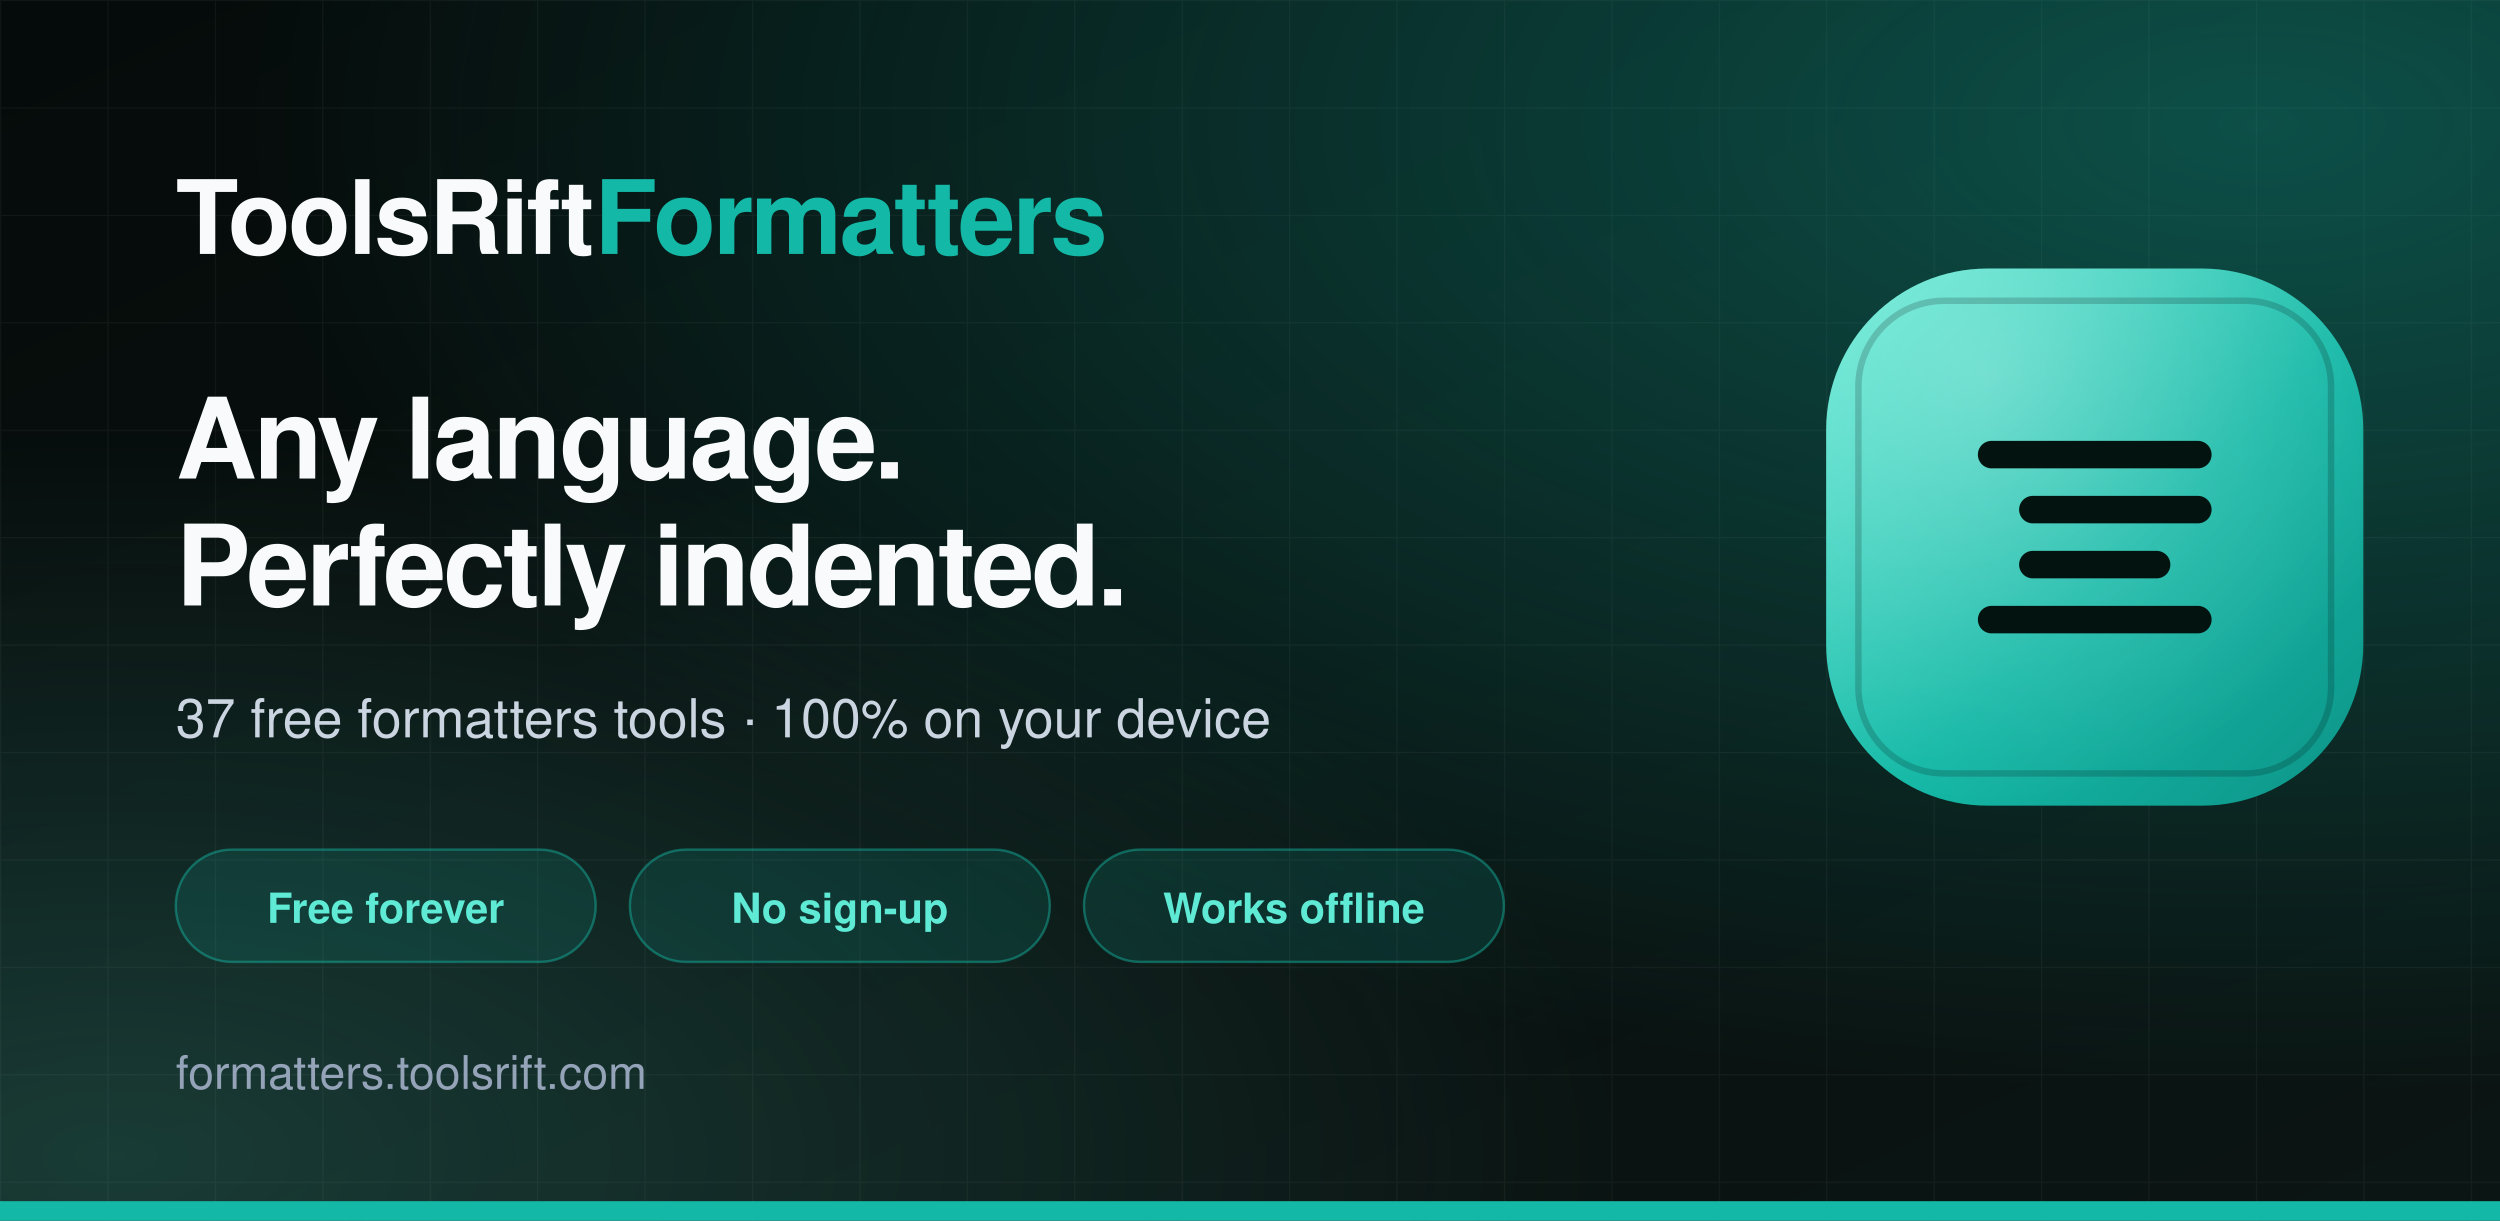
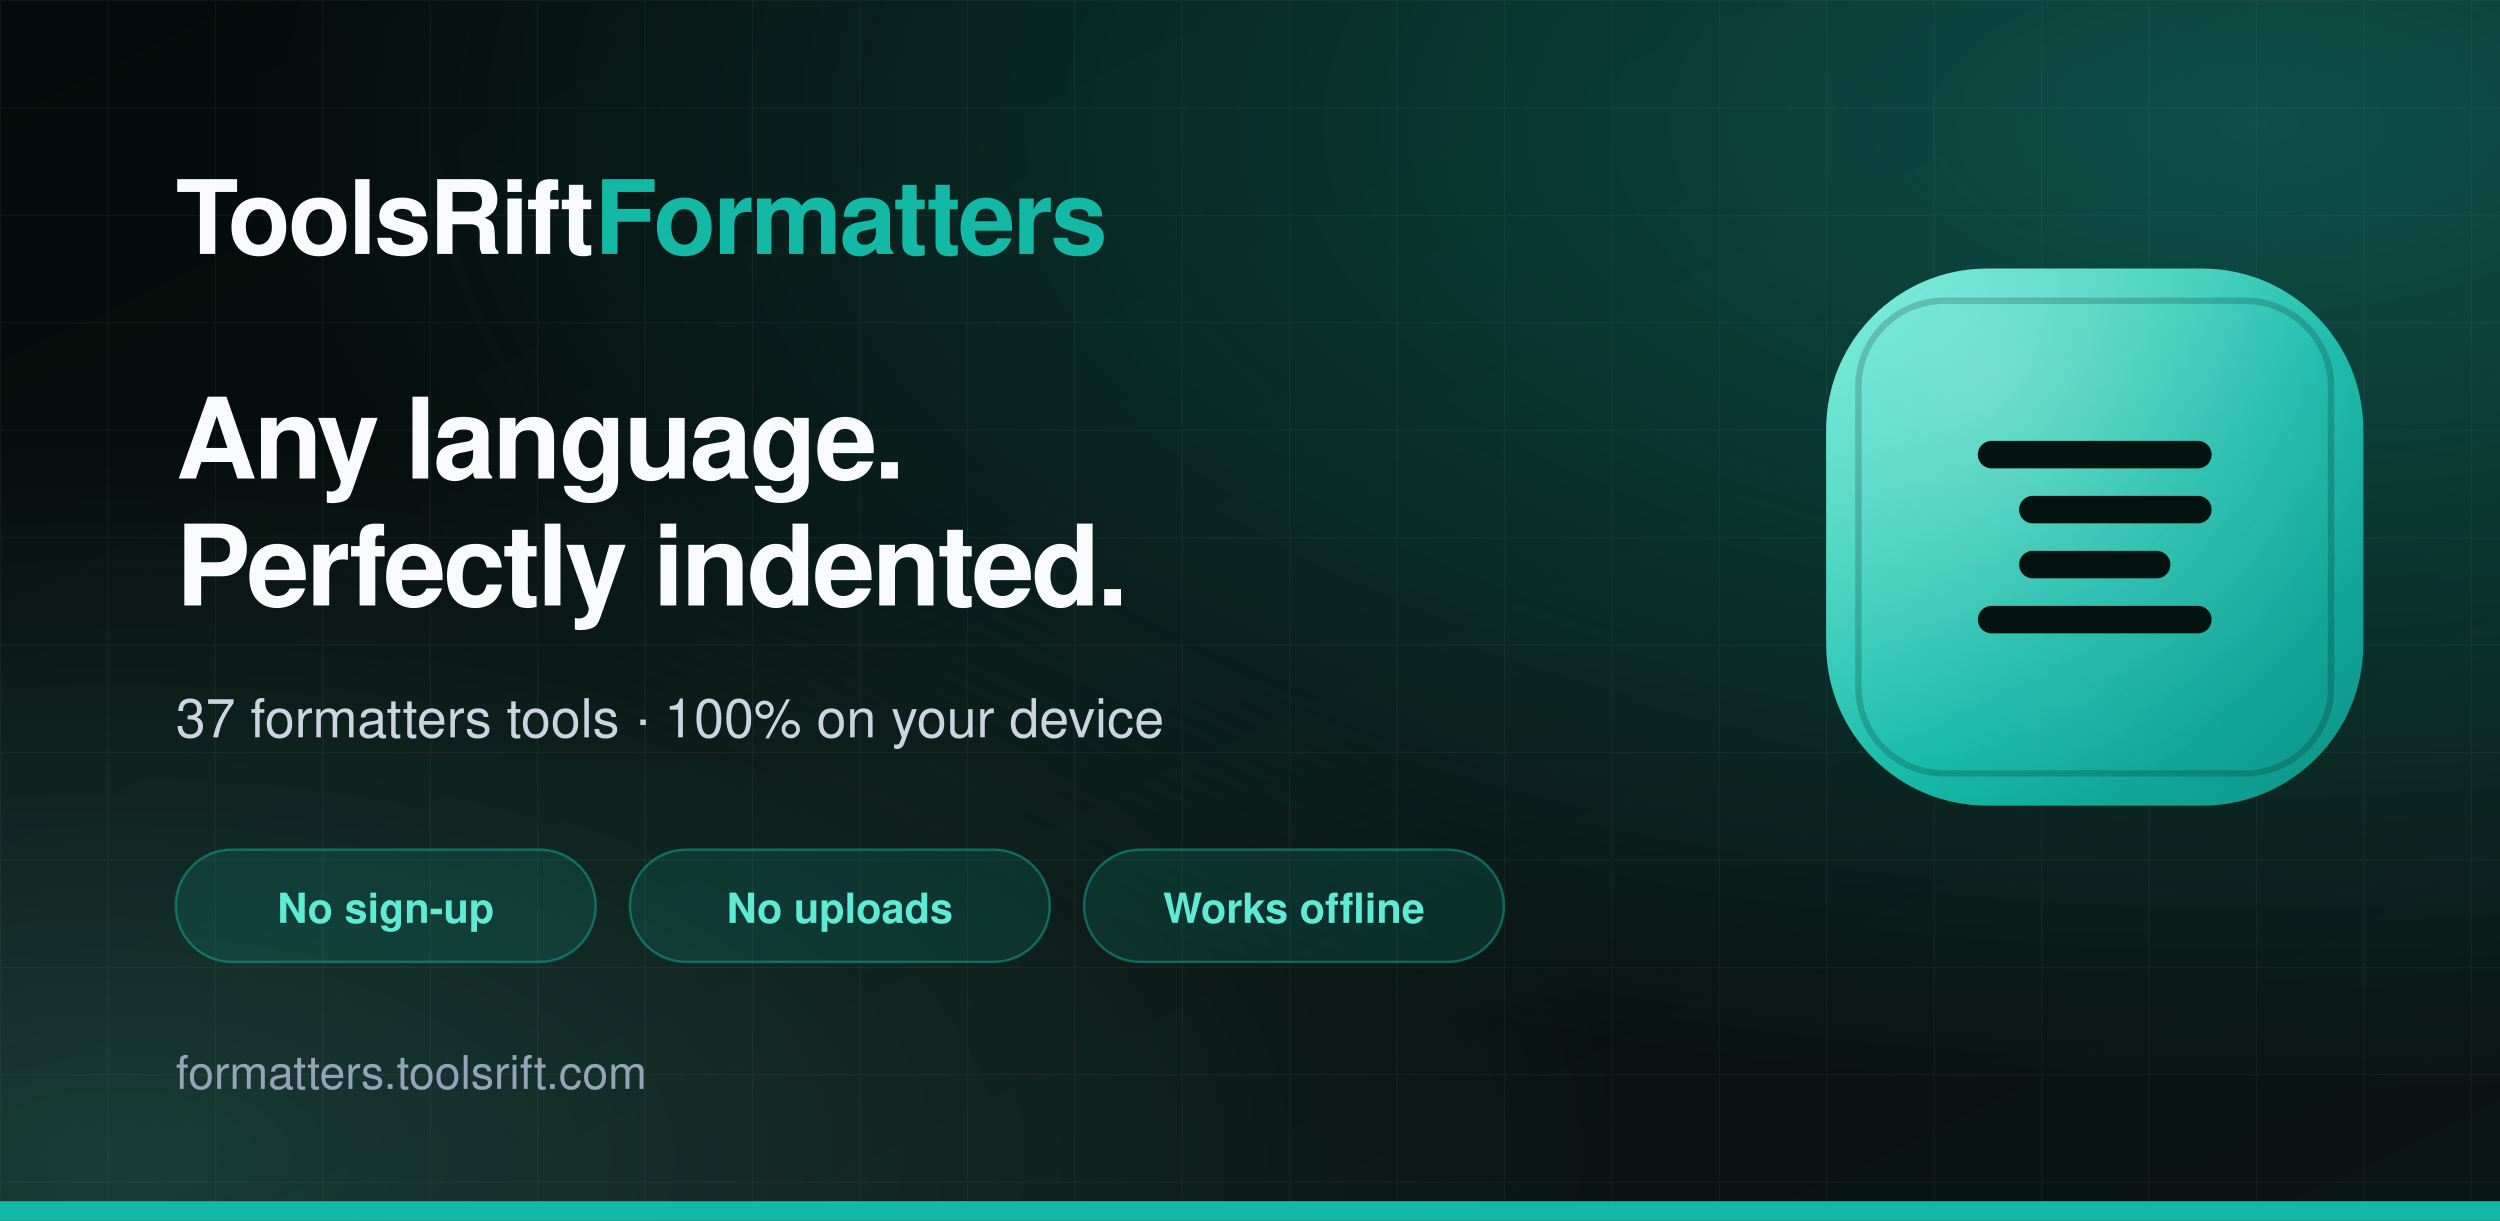
<svg xmlns="http://www.w3.org/2000/svg" viewBox="0 0 1024 500" width="1024" height="500">
  <defs>
    <linearGradient id="fbg" x1="0" y1="0" x2="1" y2="1">
      <stop offset="0" stop-color="#050B0A" />
      <stop offset="1" stop-color="#0B1513" />
    </linearGradient>
    <radialGradient id="fglow" cx="0.9" cy="0.1" r="0.8">
      <stop offset="0" stop-color="#14B8A6" stop-opacity="0.38" />
      <stop offset="1" stop-color="#14B8A6" stop-opacity="0" />
    </radialGradient>
    <radialGradient id="fglow2" cx="0.05" cy="0.95" r="0.6">
      <stop offset="0" stop-color="#5EEAD4" stop-opacity="0.2" />
      <stop offset="1" stop-color="#5EEAD4" stop-opacity="0" />
    </radialGradient>
    <pattern id="fgrid" width="44" height="44" patternUnits="userSpaceOnUse">
      <path d="M44 0H0v44" fill="none" stroke="#fff" stroke-opacity="0.045" />
    </pattern>
  </defs>
  <rect width="1024" height="500" fill="url(#fbg)" />
  <rect width="1024" height="500" fill="url(#fgrid)" />
  <rect width="1024" height="500" fill="url(#fglow)" />
  <rect width="1024" height="500" fill="url(#fglow2)" />
  <g transform="translate(748 110)">
    <defs>
      <linearGradient id="fg-g" x1="0" y1="0" x2="1" y2="1">
        <stop offset="0" stop-color="#5EEAD4" />
        <stop offset="0.55" stop-color="#14B8A6" />
        <stop offset="1" stop-color="#0D9488" />
      </linearGradient>
      <radialGradient id="fg-hl" cx="0.3" cy="0.2" r="0.8">
        <stop offset="0" stop-color="#fff" stop-opacity="0.28" />
        <stop offset="1" stop-color="#fff" stop-opacity="0" />
      </radialGradient>
      <clipPath id="fg-c">
        <rect width="220" height="220" rx="66.0" />
      </clipPath>
    </defs>
    <g clip-path="url(#fg-c)">
      <rect width="220" height="220" fill="url(#fg-g)" />
      <rect width="220" height="220" fill="url(#fg-hl)" />
      <rect x="13.2" y="13.2" width="193.6" height="193.6" rx="35.2" fill="none" stroke="#050B0A" stroke-opacity="0.18" stroke-width="2.64" />
    </g>
    <g transform="translate(39.60 39.60) scale(1.408)" color="#03130F">
      <path d="M20 26h60M32 42h48M32 58h36M20 74h60" fill="none" stroke="currentColor" stroke-width="8" stroke-linecap="round" stroke-linejoin="round" />
    </g>
  </g>
  <text x="72" y="104" font-family="Sora, 'Segoe UI', system-ui, -apple-system, Helvetica, Arial, sans-serif" font-weight="800" font-size="42" letter-spacing="-1" fill="#F8FAFC">ToolsRift<tspan fill="#14B8A6"> Formatters</tspan>
  </text>
  <text x="72" y="196" font-family="Sora, 'Segoe UI', system-ui, -apple-system, Helvetica, Arial, sans-serif" font-weight="800" font-size="46" letter-spacing="-1.2" fill="#F8FAFC">Any language.</text>
  <text x="72" y="248" font-family="Sora, 'Segoe UI', system-ui, -apple-system, Helvetica, Arial, sans-serif" font-weight="800" font-size="46" letter-spacing="-1.2" fill="#F8FAFC">Perfectly indented.</text>
-   <text x="72" y="302" font-family="Sora, 'Segoe UI', system-ui, -apple-system, Helvetica, Arial, sans-serif" font-weight="500" font-size="22" fill="#CBD5E1">37 free formatters tools · 100% on your device</text>
+   <text x="72" y="302" font-family="Sora, 'Segoe UI', system-ui, -apple-system, Helvetica, Arial, sans-serif" font-weight="500" font-size="22" fill="#CBD5E1">37 formatters tools · 100% on your device</text>
  <g transform="translate(72 348)">
    <rect x="0" y="0" width="172" height="46" rx="23" fill="#14B8A6" fill-opacity="0.14" stroke="#14B8A6" stroke-opacity="0.45" />
-     <text x="86" y="30" text-anchor="middle" font-family="Sora, 'Segoe UI', system-ui, -apple-system, Helvetica, Arial, sans-serif" font-weight="700" font-size="17" fill="#5EEAD4">Free forever</text>
+     <text x="86" y="30" text-anchor="middle" font-family="Sora, 'Segoe UI', system-ui, -apple-system, Helvetica, Arial, sans-serif" font-weight="700" font-size="17" fill="#5EEAD4">No sign-up</text>
    <rect x="186" y="0" width="172" height="46" rx="23" fill="#14B8A6" fill-opacity="0.14" stroke="#14B8A6" stroke-opacity="0.45" />
-     <text x="272" y="30" text-anchor="middle" font-family="Sora, 'Segoe UI', system-ui, -apple-system, Helvetica, Arial, sans-serif" font-weight="700" font-size="17" fill="#5EEAD4">No sign-up</text>
+     <text x="272" y="30" text-anchor="middle" font-family="Sora, 'Segoe UI', system-ui, -apple-system, Helvetica, Arial, sans-serif" font-weight="700" font-size="17" fill="#5EEAD4">No uploads</text>
    <rect x="372" y="0" width="172" height="46" rx="23" fill="#14B8A6" fill-opacity="0.14" stroke="#14B8A6" stroke-opacity="0.45" />
    <text x="458" y="30" text-anchor="middle" font-family="Sora, 'Segoe UI', system-ui, -apple-system, Helvetica, Arial, sans-serif" font-weight="700" font-size="17" fill="#5EEAD4">Works offline</text>
  </g>
  <text x="72" y="446" font-family="Sora, 'Segoe UI', system-ui, -apple-system, Helvetica, Arial, sans-serif" font-weight="500" font-size="19" fill="#94A3B8">formatters.toolsrift.com</text>
  <rect x="0" y="492" width="1024" height="8" fill="#14B8A6" />
</svg>
